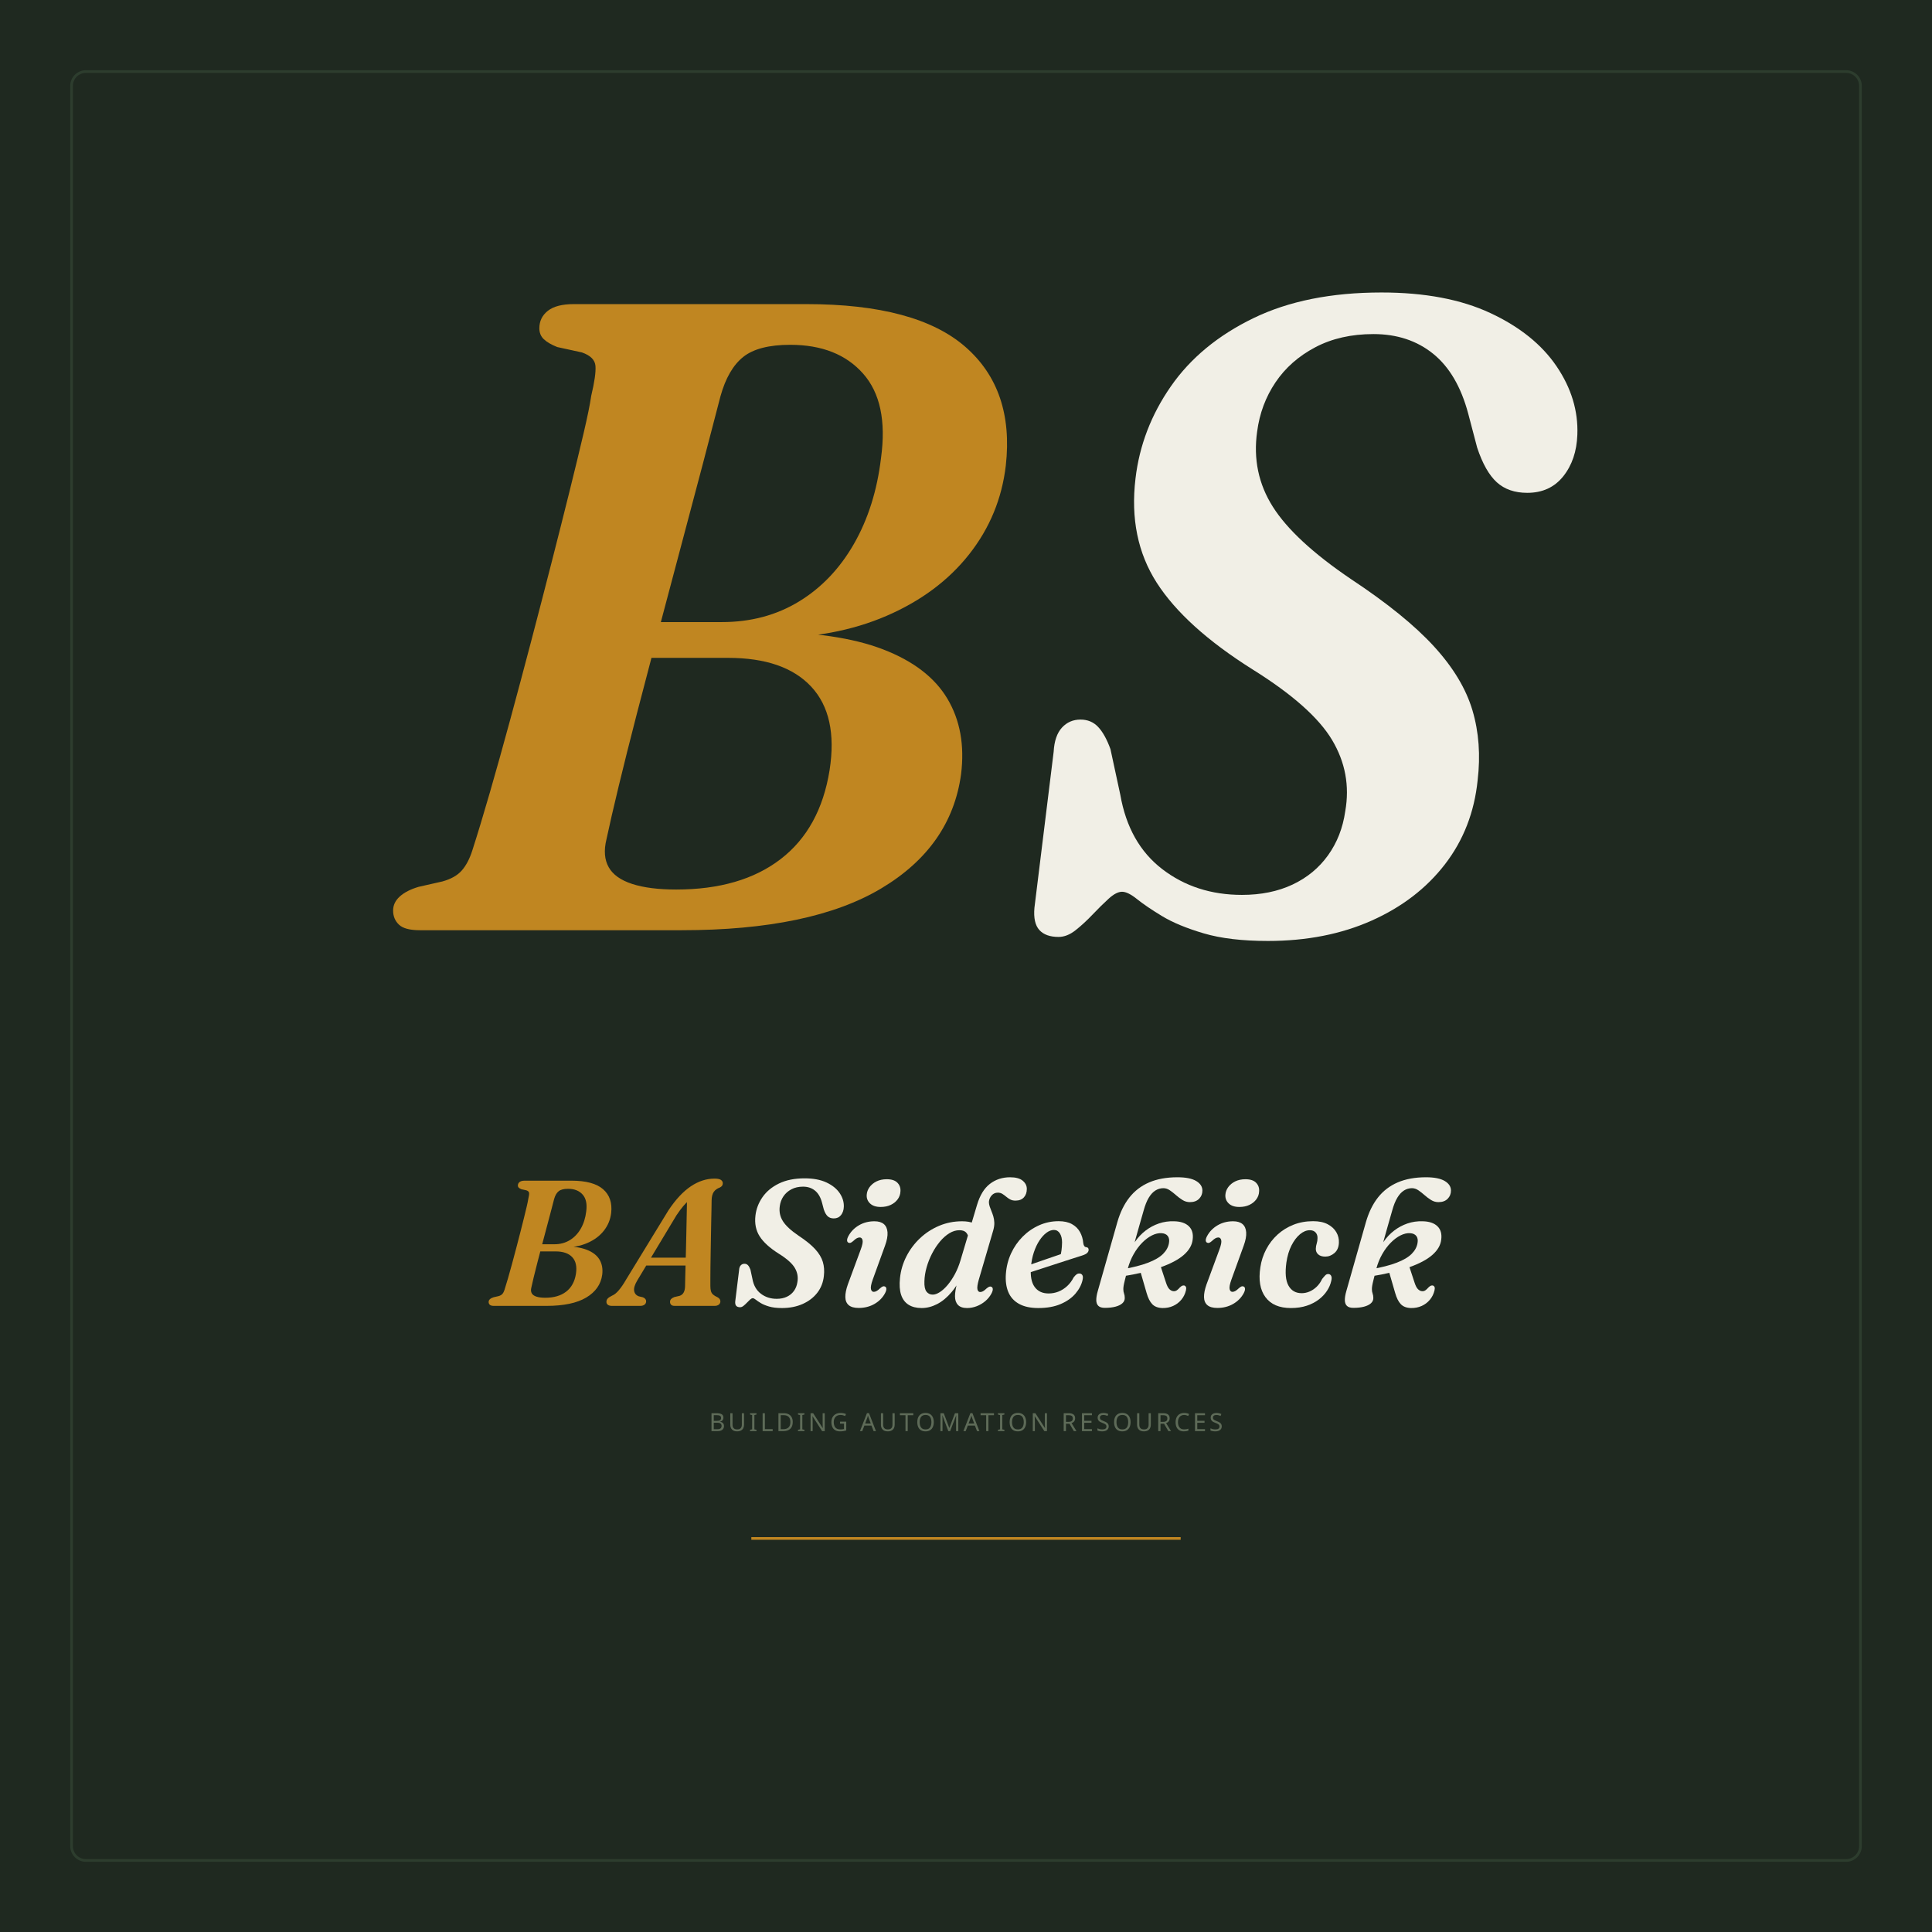
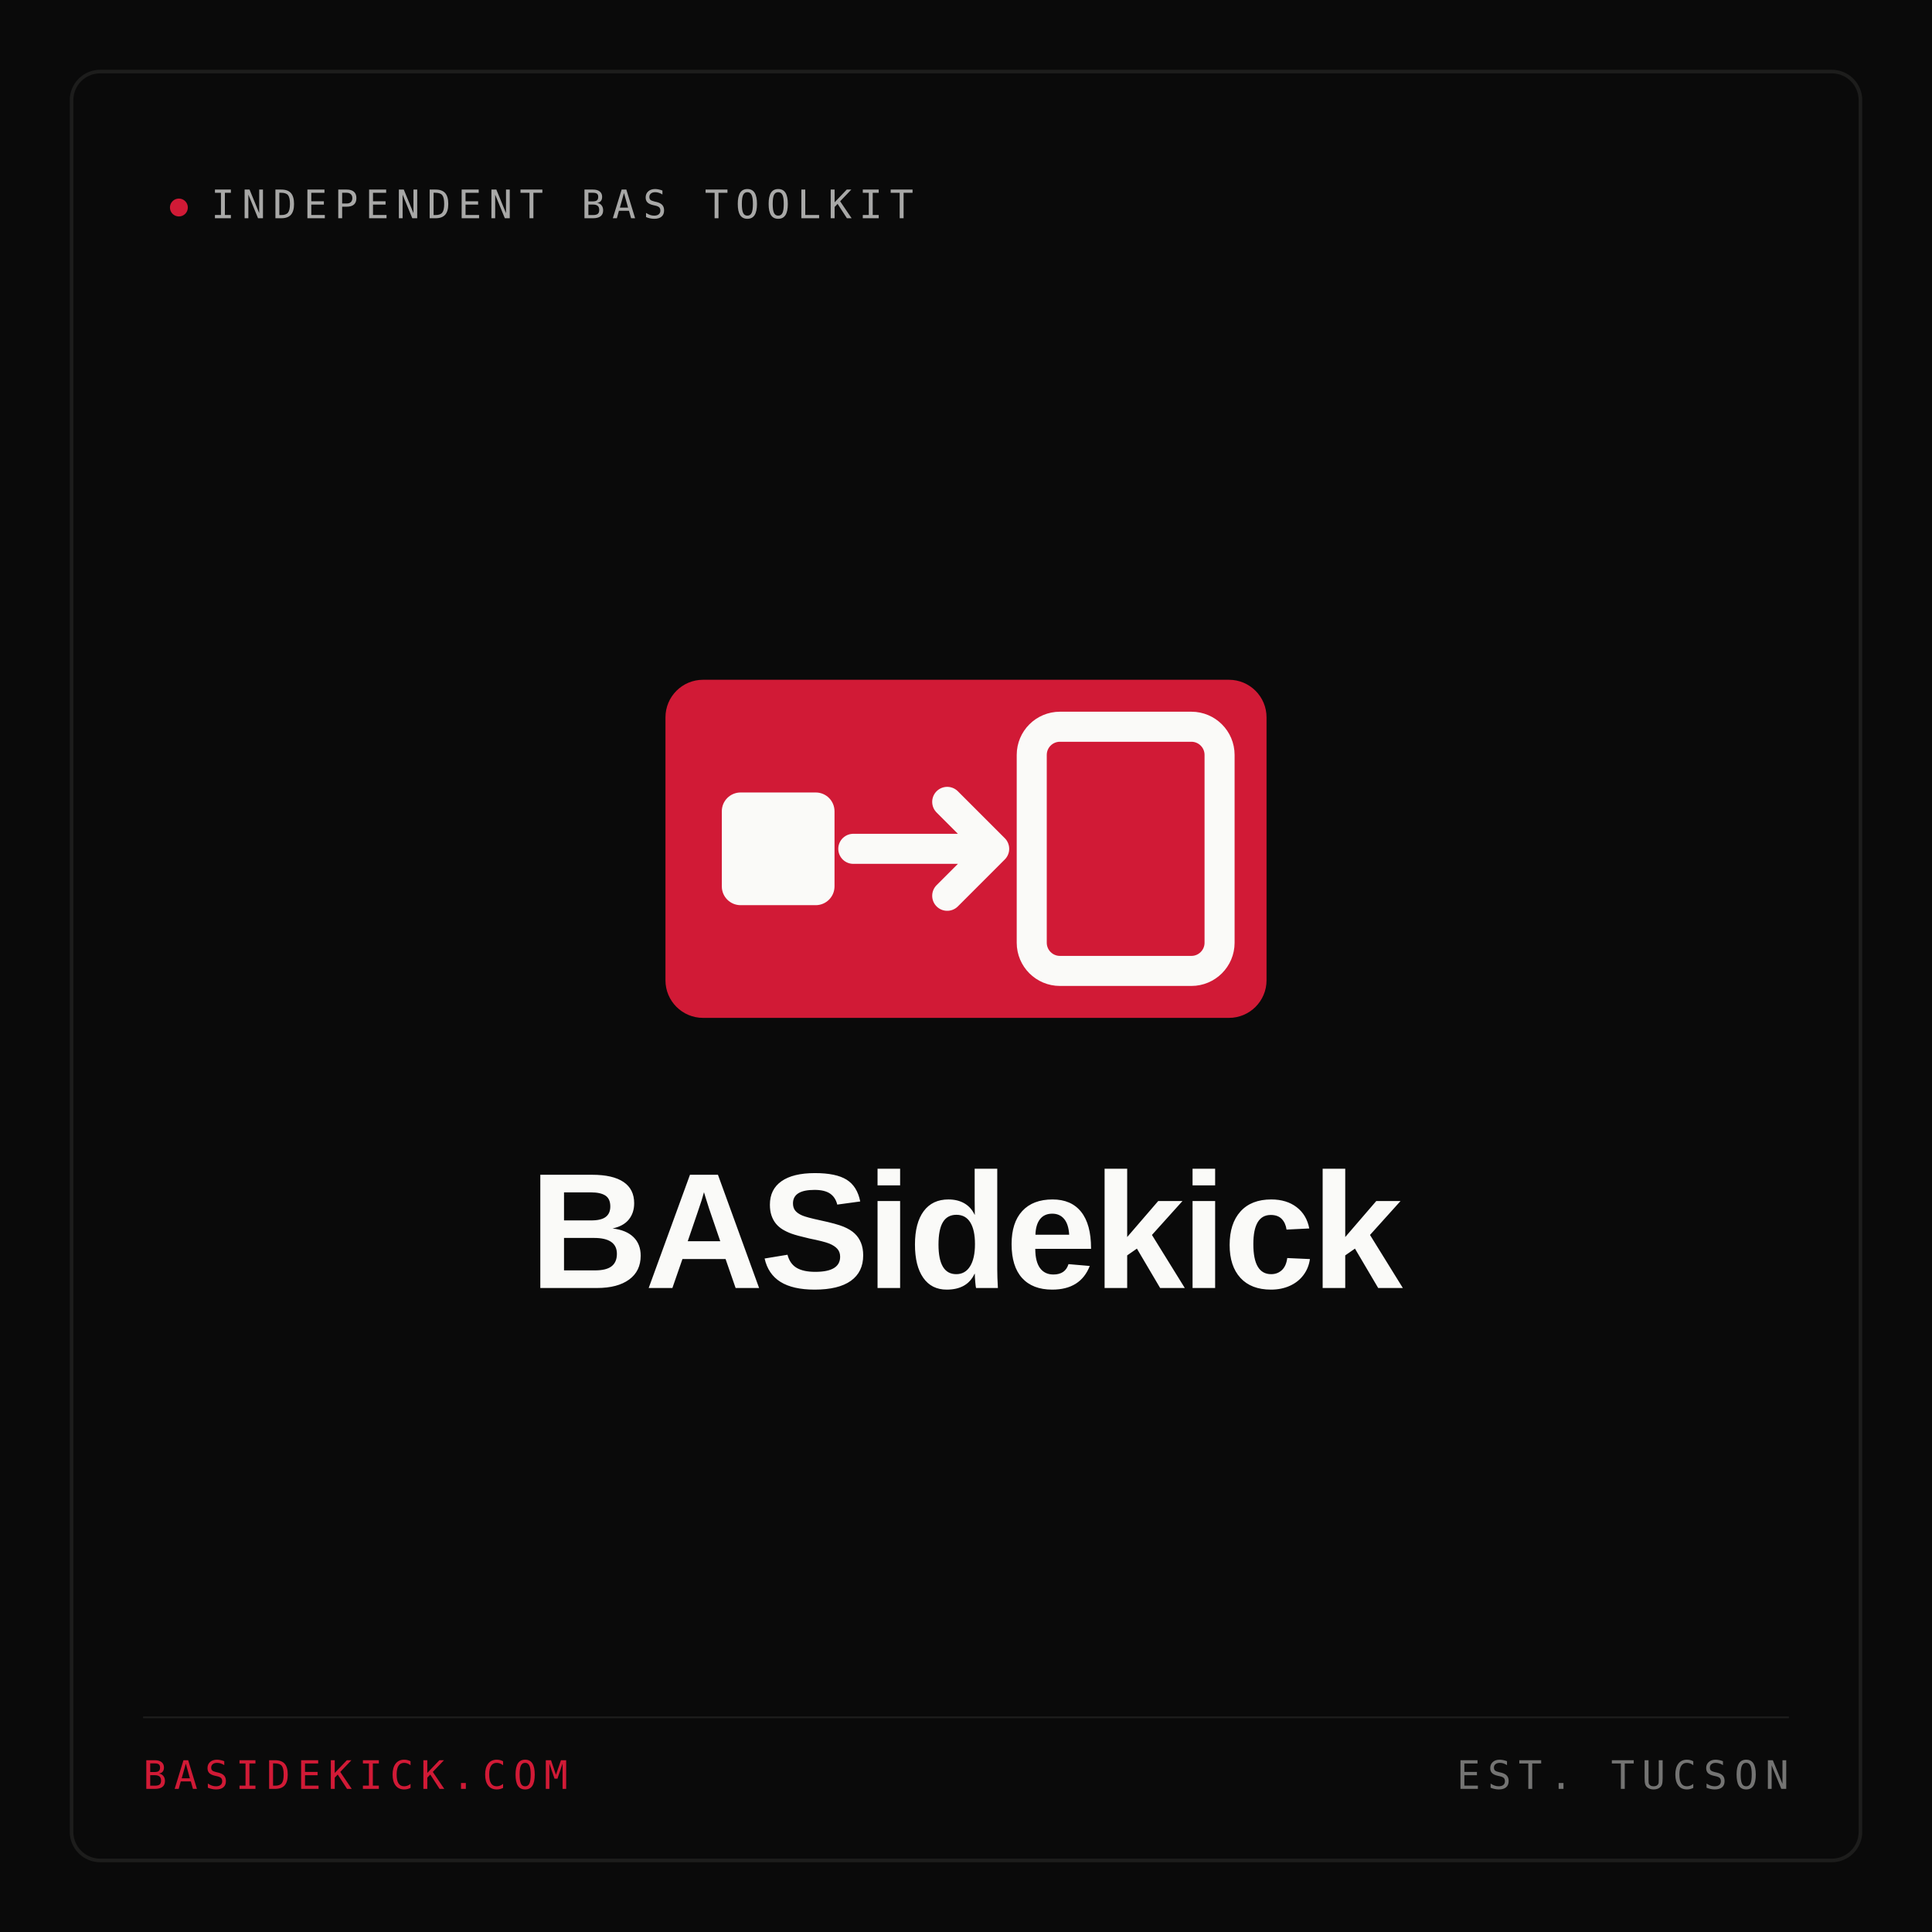
- <svg xmlns="http://www.w3.org/2000/svg" viewBox="0 0 1080 1080" width="1080" height="1080">
-   <rect width="1080" height="1080" fill="#1f2920" />
-   <rect x="40" y="40" width="1000" height="1000" fill="none" stroke="#2d3d2e" stroke-width="1.5" rx="8" />
-   <defs>
-     <path id="sq-B" d="M733 1194Q716 1128 693.5 1042.5Q671 957 645.5 861.5Q620 766 594.5 669.5Q569 573 546.0 484.0Q523 395 505.5 322.5Q488 250 478 203Q469 166 483.0 141.0Q497 116 535.5 103.5Q574 91 634 91Q779 91 867.5 159.0Q956 227 977 358Q996 480 936.0 544.5Q876 609 750 609H484L511 689H736Q833 689 908.5 735.0Q984 781 1031.5 864.0Q1079 947 1092 1056Q1109 1180 1052.0 1244.5Q995 1309 889 1309Q818 1309 784.0 1282.0Q750 1255 733 1194ZM405 1400H925Q1171 1400 1280.5 1304.5Q1390 1209 1371 1039Q1358 928 1289.0 840.5Q1220 753 1104.5 703.0Q989 653 838 653L830 667Q995 667 1096.5 628.0Q1198 589 1240.5 517.5Q1283 446 1271 349Q1249 187 1092.5 93.5Q936 0 646 0H61Q27 0 14.0 12.5Q1 25 1 44Q1 62 16.0 75.5Q31 89 58 97L111 109Q140 117 154.5 133.5Q169 150 178 178Q196 234 217.5 308.5Q239 383 262.5 469.5Q286 556 309.5 645.5Q333 735 355.0 821.0Q377 907 395.5 981.5Q414 1056 427.0 1111.5Q440 1167 444 1195Q455 1241 453.5 1261.5Q452 1282 423 1292L368 1304Q348 1312 338.0 1321.5Q328 1331 328 1346Q328 1370 347.0 1385.0Q366 1400 405 1400Z" />
-     <path id="sq-A" d="M284 283Q242 212 250.0 167.5Q258 123 302 107L348 96Q367 88 375.5 76.5Q384 65 384 52Q384 28 366.0 14.0Q348 0 317 0H4Q-28 0 -44.0 12.0Q-60 24 -60 46Q-60 66 -46.5 81.5Q-33 97 4 115Q41 130 81.0 178.0Q121 226 162 298L633 1068Q754 1250 883.0 1336.5Q1012 1423 1148 1423Q1199 1423 1220.0 1408.5Q1241 1394 1241 1371Q1241 1354 1232.5 1342.5Q1224 1331 1205 1322Q1164 1308 1140.5 1275.0Q1117 1242 1116 1179Q1116 1143 1114.5 1081.0Q1113 1019 1111.5 940.5Q1110 862 1108.5 775.0Q1107 688 1105.5 602.0Q1104 516 1103.0 440.0Q1102 364 1102.0 307.0Q1102 250 1102 222Q1102 187 1108.5 164.5Q1115 142 1132.5 126.5Q1150 111 1183 96Q1214 79 1214 50Q1214 29 1197.0 14.5Q1180 0 1148 0H704Q675 0 663.0 13.0Q651 26 651 45Q651 64 663.5 77.0Q676 90 700 99L757 112Q788 122 803.0 149.0Q818 176 819 219Q820 255 821.0 316.0Q822 377 824.5 455.0Q827 533 829.0 620.0Q831 707 833.0 795.5Q835 884 836.5 965.5Q838 1047 839.5 1114.0Q841 1181 841 1225L902 1206Q882 1196 856.5 1174.5Q831 1153 798.5 1115.0Q766 1077 723 1013ZM321 451 344 539H910L902 451Z" />
-     <path id="sq-S" d="M579 -24Q493 -24 435.5 -7.0Q378 10 342.5 31.5Q307 53 286.5 69.5Q266 86 253 86Q240 86 223.0 70.5Q206 55 187.0 35.0Q168 15 149.0 0.0Q130 -15 111 -15Q82 -15 68.0 0.5Q54 16 57 50L100 399Q102 435 118.5 453.0Q135 471 160 471Q184 471 199.5 454.5Q215 438 227 405L249 303Q268 194 343.0 136.5Q418 79 521 79Q585 79 634.0 102.0Q683 125 713.5 167.5Q744 210 752 266Q767 351 722.5 425.5Q678 500 545 583Q394 678 330.5 777.0Q267 876 283 1010Q296 1121 362.0 1216.0Q428 1311 546.5 1368.5Q665 1426 833 1426Q978 1426 1076.5 1380.0Q1175 1334 1224.5 1261.0Q1274 1188 1271 1108Q1269 1052 1239.5 1015.0Q1210 978 1159 978Q1117 978 1091.0 1001.5Q1065 1025 1047 1079L1027 1155Q1003 1245 948.5 1289.0Q894 1333 815 1333Q741 1333 685.0 1303.5Q629 1274 596.0 1225.0Q563 1176 555 1115Q542 1023 590.0 947.0Q638 871 765 785Q886 705 950.5 634.5Q1015 564 1036.5 491.5Q1058 419 1048 335Q1037 228 975.0 147.5Q913 67 811.0 21.5Q709 -24 579 -24Z" />
-     <path id="sq-i" d="M408 293Q381 217 388.5 187.0Q396 157 420 157Q435 157 451.5 166.0Q468 175 491 197Q510 214 522.5 218.0Q535 222 546 216Q560 209 560.5 190.0Q561 171 546 142Q506 67 428.0 22.0Q350 -23 251 -23Q176 -23 139.5 8.5Q103 40 102.0 99.0Q101 158 130 240L274 630Q302 705 294.5 735.0Q287 765 262 765Q247 765 230.5 756.5Q214 748 190 725Q172 709 159.5 705.0Q147 701 136 707Q122 714 121.5 733.0Q121 752 136 780Q176 855 253.0 900.5Q330 946 427 946Q495 946 532.0 915.0Q569 884 573.5 823.0Q578 762 546 674ZM497 1106Q419 1106 378.0 1145.5Q337 1185 341 1242Q344 1288 372.5 1327.5Q401 1367 450.0 1391.5Q499 1416 565 1416Q647 1416 685.0 1376.0Q723 1336 718 1279Q716 1231 687.0 1191.5Q658 1152 609.5 1129.0Q561 1106 497 1106Z" />
-     <path id="sq-d" d="M981 781 813 756Q805 801 781.0 823.5Q757 846 709 846Q652 846 596.5 812.0Q541 778 492.0 719.5Q443 661 404.5 587.0Q366 513 343.0 432.5Q320 352 318 275Q315 194 341.0 160.0Q367 126 411 126Q447 126 490.5 154.0Q534 182 577.5 233.5Q621 285 659.0 355.5Q697 426 722 511L906 1128Q954 1290 1050.0 1364.0Q1146 1438 1276 1438Q1371 1438 1417.0 1399.5Q1463 1361 1463 1308Q1463 1249 1430.0 1213.0Q1397 1177 1336 1177Q1301 1177 1276.5 1190.5Q1252 1204 1231.5 1221.5Q1211 1239 1189.0 1252.5Q1167 1266 1139 1266Q1098 1266 1070.5 1236.0Q1043 1206 1039 1163Q1039 1138 1047.5 1112.5Q1056 1087 1067.5 1059.5Q1079 1032 1088.5 1000.5Q1098 969 1099.5 931.0Q1101 893 1088 846L926 293Q904 215 911.0 185.0Q918 155 942 155Q957 155 973.0 163.5Q989 172 1013 195Q1032 211 1044.5 215.0Q1057 219 1068 213Q1082 206 1082.5 187.0Q1083 168 1068 139Q1042 90 999.0 53.5Q956 17 903.0 -3.5Q850 -24 795 -24Q726 -24 693.0 11.0Q660 46 660 108Q660 139 666.5 178.0Q673 217 687.0 272.0Q701 327 724 404L758 386Q700 247 623.5 156.0Q547 65 461.0 20.5Q375 -24 287 -24Q199 -24 140.5 13.0Q82 50 57.5 124.0Q33 198 45 311Q58 438 116.5 553.0Q175 668 269.0 756.5Q363 845 483.0 895.5Q603 946 739 946Q816 946 868.0 924.5Q920 903 948.5 865.5Q977 828 981 781Z" />
-     <path id="sq-e" d="M199 416Q199 416 235.0 428.0Q271 440 329.0 460.0Q387 480 453.5 503.0Q520 526 584.0 548.0Q648 570 695 586L666 551Q675 580 680.5 619.5Q686 659 687 710Q687 772 662.5 810.5Q638 849 596 849Q555 849 513.0 818.0Q471 787 434.0 731.0Q397 675 371.5 598.5Q346 522 339 432Q327 286 380.0 212.5Q433 139 536 139Q595 139 647.5 160.0Q700 181 744.0 221.5Q788 262 816 318Q836 344 850.5 353.5Q865 363 882 362Q902 362 913.5 344.5Q925 327 916 289Q898 209 836.5 137.0Q775 65 671.0 20.5Q567 -24 421 -24Q290 -24 206.0 22.5Q122 69 86.0 155.0Q50 241 59 360Q68 481 117.0 587.0Q166 693 246.5 774.0Q327 855 430.0 901.0Q533 947 649 947Q738 947 797.0 914.5Q856 882 887.0 826.5Q918 771 924 703Q926 685 933.5 672.0Q941 659 954 657Q969 656 976.5 648.5Q984 641 984 627Q984 609 969.0 593.0Q954 577 911 563Q869 550 801.0 528.0Q733 506 654.0 480.5Q575 455 496.0 429.0Q417 403 351.5 382.0Q286 361 247.0 348.0Q208 335 208 335Z" />
-     <path id="sq-k" d="M445 570Q451 604 462.5 650.5Q474 697 491.5 758.5Q509 820 530.5 896.5Q552 973 579 1066Q603 1154 636.0 1209.0Q669 1264 710.5 1290.0Q752 1316 800 1316Q837 1316 871.5 1292.5Q906 1269 941.0 1238.0Q976 1207 1014.0 1183.5Q1052 1160 1096 1160Q1162 1160 1199.0 1197.5Q1236 1235 1236 1289Q1236 1355 1166.0 1396.5Q1096 1438 957 1438Q774 1438 640.5 1380.5Q507 1323 419.5 1211.5Q332 1100 285 936L66 165Q49 106 49.5 64.0Q50 22 73.0 0.0Q96 -22 145 -22Q215 -22 265.0 -8.5Q315 5 341.5 29.5Q368 54 368 87Q368 117 360.0 138.0Q352 159 352 188Q352 204 355.5 226.0Q359 248 370.0 291.5Q381 335 401 414Q425 504 467.5 578.5Q510 653 563.0 706.5Q616 760 672.0 788.0Q728 816 779 813Q827 810 849.0 781.0Q871 752 862 702Q851 636 796.0 581.0Q741 526 629.5 483.0Q518 440 336 408L337 329Q597 371 768.0 431.5Q939 492 1027.5 569.5Q1116 647 1127 740Q1140 837 1084.5 890.5Q1029 944 919 946Q830 949 749.5 921.5Q669 894 601.0 842.0Q533 790 482.0 716.0Q431 642 403 553ZM538 400 612 145Q636 60 675.5 19.0Q715 -22 789 -24Q855 -25 909.0 -0.5Q963 24 1000.5 69.0Q1038 114 1052 173Q1058 199 1052.0 211.5Q1046 224 1033 228Q1022 230 1010.5 225.5Q999 221 982 204Q969 188 952.0 175.5Q935 163 914 164Q888 166 866.5 187.5Q845 209 828 263L765 455Z" />
-     <path id="sq-c" d="M617 846Q561 846 507.0 801.0Q453 756 412.0 675.5Q371 595 355 485Q331 311 378.5 226.5Q426 142 526 142Q571 142 614.0 160.5Q657 179 693.5 214.0Q730 249 754 300Q777 329 791.0 343.0Q805 357 825 356Q846 355 856.0 335.0Q866 315 856 277Q844 222 809.0 168.5Q774 115 717.5 71.5Q661 28 583.0 2.0Q505 -24 405 -24Q211 -24 121.0 97.5Q31 219 64 432Q80 539 129.5 633.0Q179 727 256.5 797.5Q334 868 434.5 907.5Q535 947 654 947Q753 947 817.5 912.5Q882 878 913.5 823.5Q945 769 942 706Q939 631 892.5 591.0Q846 551 790 551Q738 551 710.5 576.0Q683 601 684 639Q685 670 694.0 697.5Q703 725 703 758Q704 797 681.0 821.5Q658 846 617 846Z" />
-   </defs>
-   <g transform="translate(219.5,520) scale(0.25,-0.25)">
-     <use href="#sq-B" fill="#c08621" />
+ <svg xmlns="http://www.w3.org/2000/svg" viewBox="0 0 1080 1080" width="1080" height="1080" role="img" aria-label="BASidekick">
+   <rect width="1080" height="1080" fill="#0a0a0a" />
+   <rect x="40" y="40" width="1000" height="1000" rx="16" fill="none" stroke="rgba(250,250,248,0.08)" stroke-width="2" />
+   <g font-family="JetBrains Mono, ui-monospace, Menlo, monospace" font-size="22" letter-spacing="4">
+     <circle cx="100" cy="116" r="5" fill="#d11a36" />
+     <text x="118" y="122" fill="rgba(250,250,248,0.66)">INDEPENDENT BAS TOOLKIT</text>
  </g>
-   <g transform="translate(564,520) scale(0.25,-0.25)">
-     <use href="#sq-S" fill="#f1efe6" />
+   <g transform="translate(372, 380)">
+     <svg viewBox="0 0 32 18" width="336" height="189" overflow="visible">
+       <rect x="0" y="0" width="32" height="18" rx="2" fill="#d11a36" />
+       <rect x="3" y="6" width="6" height="6" rx="1" fill="#fafaf8" />
+       <path d="M10 9 H17 M15 6.5 L17.5 9 L15 11.5" stroke="#fafaf8" stroke-width="1.6" stroke-linecap="round" stroke-linejoin="round" fill="none" />
+       <rect x="19.5" y="2.5" width="10" height="13" rx="1.5" fill="none" stroke="#fafaf8" stroke-width="1.6" />
+     </svg>
  </g>
-   <g transform="translate(273.1,730) scale(0.05,-0.05)">
-     <use href="#sq-B" fill="#c08621" />
+   <text x="540" y="720" text-anchor="middle" font-family="Archivo Black, Archivo, Helvetica Neue, Arial, sans-serif" font-weight="900" font-size="92" letter-spacing="-2" fill="#fafaf8">BASidekick</text>
+   <line x1="80" y1="960" x2="1000" y2="960" stroke="rgba(250,250,248,0.08)" stroke-width="1" />
+   <g font-family="JetBrains Mono, ui-monospace, Menlo, monospace" font-size="22" letter-spacing="4">
+     <text x="80" y="1000" fill="#d11a36">BASIDEKICK.COM</text>
+     <text x="1000" y="1000" fill="rgba(250,250,248,0.44)" text-anchor="end">EST. TUCSON</text>
  </g>
-   <g transform="translate(342,730) scale(0.05,-0.05)">
-     <use href="#sq-A" fill="#c08621" />
-   </g>
-   <g transform="translate(408.15,730) scale(0.05,-0.05)">
-     <use href="#sq-S" fill="#f1efe6" />
-   </g>
-   <g transform="translate(467.45,730) scale(0.05,-0.05)">
-     <use href="#sq-i" fill="#f1efe6" />
-   </g>
-   <g transform="translate(500.85,730) scale(0.05,-0.05)">
-     <use href="#sq-d" fill="#f1efe6" />
-   </g>
-   <g transform="translate(559.35,730) scale(0.05,-0.05)">
-     <use href="#sq-e" fill="#f1efe6" />
-   </g>
-   <g transform="translate(610.35,730) scale(0.05,-0.05)">
-     <use href="#sq-k" fill="#f1efe6" />
-   </g>
-   <g transform="translate(667.95,730) scale(0.05,-0.05)">
-     <use href="#sq-i" fill="#f1efe6" />
-   </g>
-   <g transform="translate(701.35,730) scale(0.05,-0.05)">
-     <use href="#sq-c" fill="#f1efe6" />
-   </g>
-   <g transform="translate(749.3,730) scale(0.05,-0.05)">
-     <use href="#sq-k" fill="#f1efe6" />
-   </g>
-   <text font-family="sans-serif" text-anchor="middle" x="540" y="800" font-size="14" fill="#5e6b58" letter-spacing="1.5">BUILDING AUTOMATION RESOURCES</text>
-   <line x1="420" y1="860" x2="660" y2="860" stroke="#c08621" stroke-width="1.5" />
</svg>
